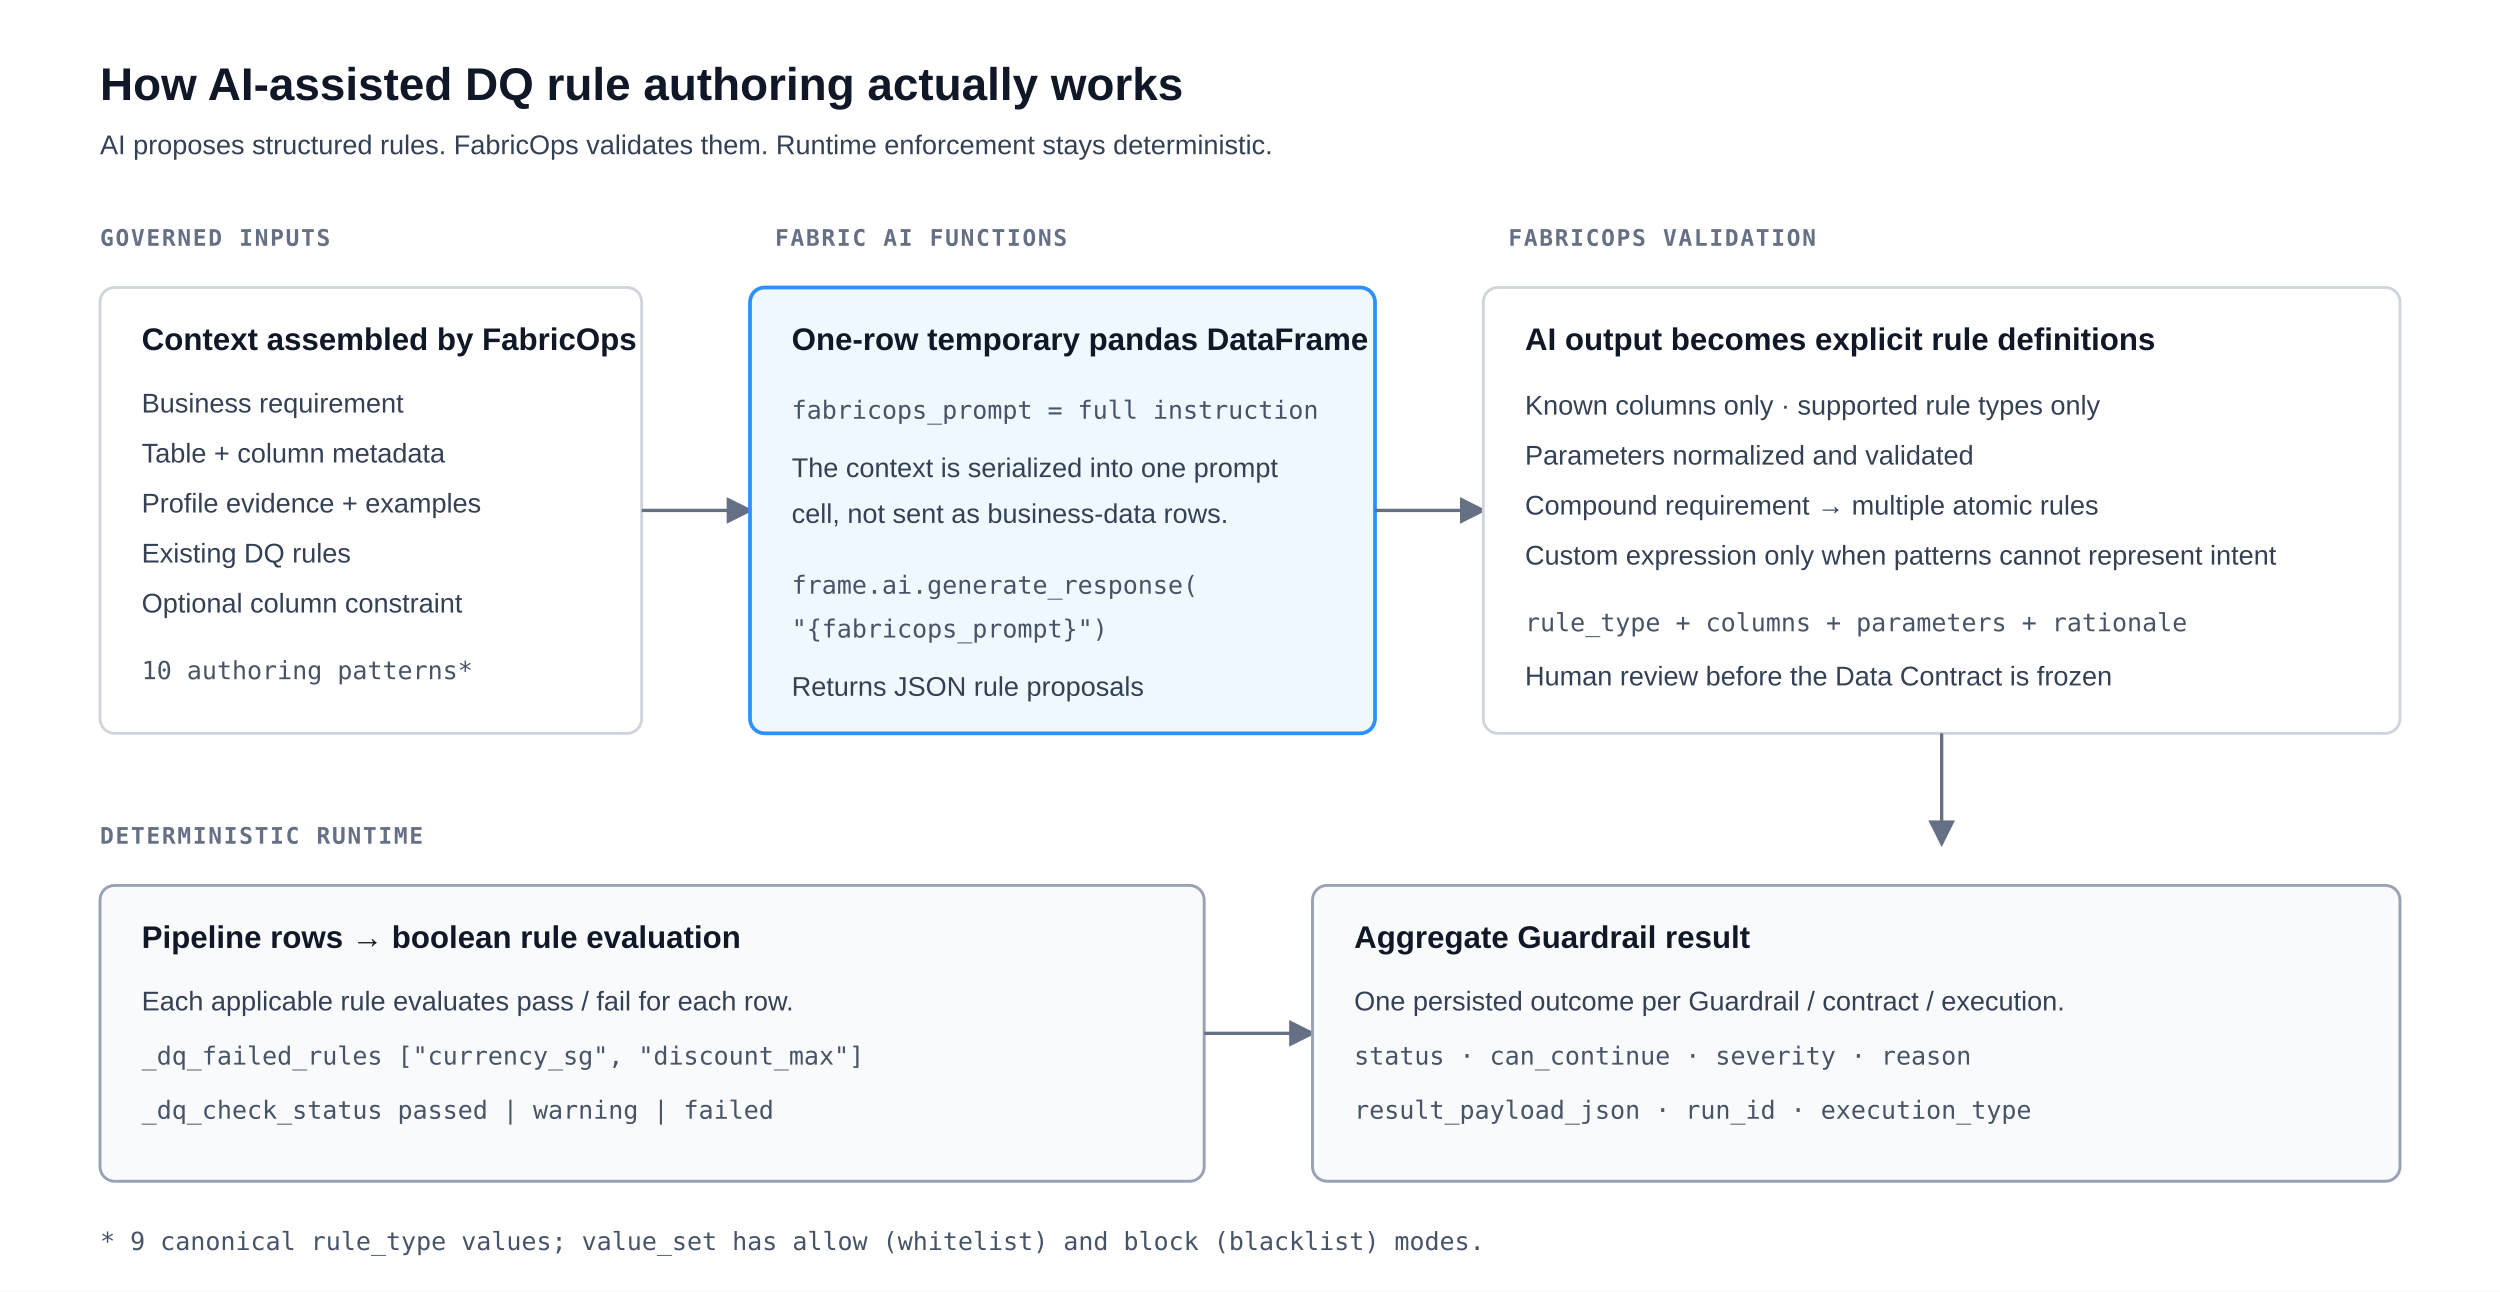
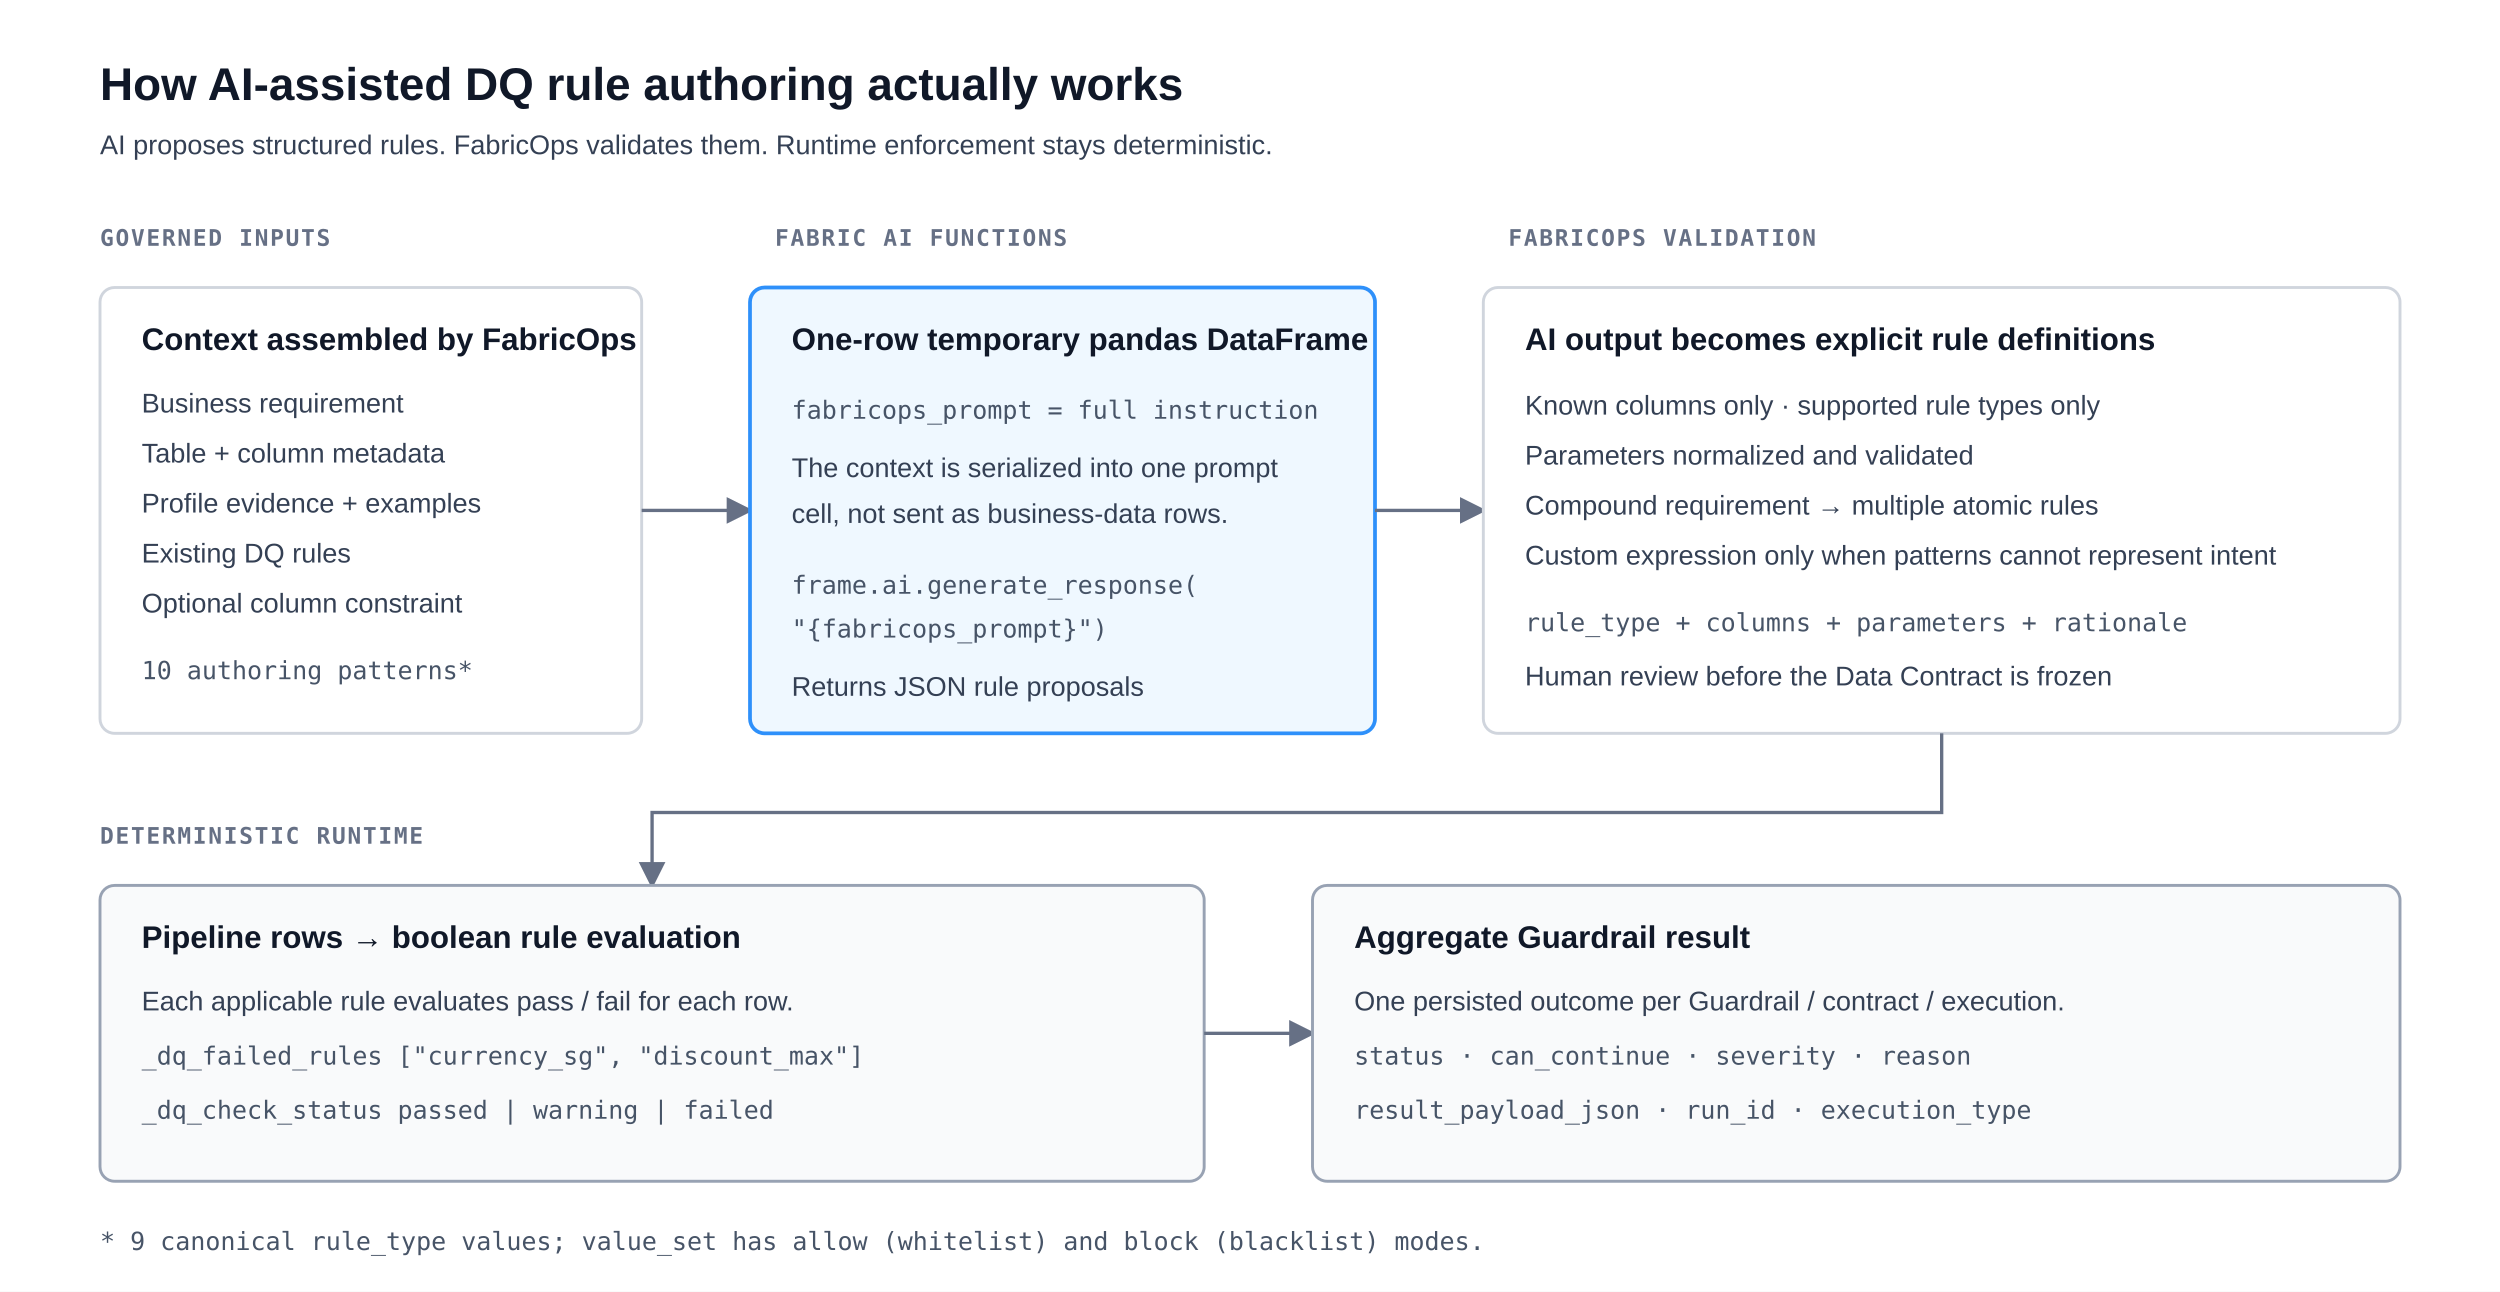
<svg xmlns="http://www.w3.org/2000/svg" viewBox="0 0 1200 620" role="img" aria-labelledby="title desc">
  <defs>
    <marker id="arrow" markerWidth="8" markerHeight="8" refX="7" refY="4" orient="auto">
      <path d="M0,0 L8,4 L0,8 Z" fill="#667085" />
    </marker>
  </defs>
  <rect width="1200" height="620" fill="#ffffff" />
  <style>
.t{font:600 22px Arial,sans-serif;fill:#101828}.h{font:600 15px Arial,sans-serif;fill:#101828}.b{font:13px Arial,sans-serif;fill:#344054}.m{font:12px ui-monospace,SFMono-Regular,Consolas,monospace;fill:#475467}.ey{font:600 11px ui-monospace,SFMono-Regular,Consolas,monospace;fill:#667085;letter-spacing:.8px}.box{fill:#fff;stroke:#d0d5dd;stroke-width:1.4}.focus{fill:#eff8ff;stroke:#2e90fa;stroke-width:1.8}.out{fill:#f9fafb;stroke:#98a2b3;stroke-width:1.4}.line{fill:none;stroke:#667085;stroke-width:1.6;marker-end:url(#arrow)}
</style>
  <text x="48" y="48" class="t">How AI-assisted DQ rule authoring actually works</text>
  <text x="48" y="74" class="b">AI proposes structured rules. FabricOps validates them. Runtime enforcement stays deterministic.</text>
  <text x="48" y="118" class="ey">GOVERNED INPUTS</text>
  <rect x="48" y="138" width="260" height="214" rx="7" class="box" />
  <text x="68" y="168" class="h">Context assembled by FabricOps</text>
  <text x="68" y="198" class="b">Business requirement</text>
  <text x="68" y="222" class="b">Table + column metadata</text>
  <text x="68" y="246" class="b">Profile evidence + examples</text>
  <text x="68" y="270" class="b">Existing DQ rules</text>
  <text x="68" y="294" class="b">Optional column constraint</text>
  <text x="68" y="326" class="m">10 authoring patterns*</text>
  <path d="M308 245 H360" class="line" />
  <text x="372" y="118" class="ey">FABRIC AI FUNCTIONS</text>
  <rect x="360" y="138" width="300" height="214" rx="7" class="focus" />
  <text x="380" y="168" class="h">One-row temporary pandas DataFrame</text>
  <text x="380" y="201" class="m">fabricops_prompt = full instruction</text>
  <text x="380" y="229" class="b">The context is serialized into one prompt</text>
  <text x="380" y="251" class="b">cell, not sent as business-data rows.</text>
  <text x="380" y="285" class="m">frame.ai.generate_response(</text>
  <text x="380" y="306" class="m">  "{fabricops_prompt}")</text>
  <text x="380" y="334" class="b">Returns JSON rule proposals</text>
  <path d="M660 245 H712" class="line" />
  <text x="724" y="118" class="ey">FABRICOPS VALIDATION</text>
  <rect x="712" y="138" width="440" height="214" rx="7" class="box" />
  <text x="732" y="168" class="h">AI output becomes explicit rule definitions</text>
  <text x="732" y="199" class="b">Known columns only · supported rule types only</text>
  <text x="732" y="223" class="b">Parameters normalized and validated</text>
  <text x="732" y="247" class="b">Compound requirement → multiple atomic rules</text>
  <text x="732" y="271" class="b">Custom expression only when patterns cannot represent intent</text>
  <text x="732" y="303" class="m">rule_type + columns + parameters + rationale</text>
  <text x="732" y="329" class="b">Human review before the Data Contract is frozen</text>
-   <path d="M932 352 V405" class="line" />
+   <path d="M932 352 V390 H313 V425" class="line" />
  <text x="48" y="405" class="ey">DETERMINISTIC RUNTIME</text>
  <rect x="48" y="425" width="530" height="142" rx="7" class="out" />
  <text x="68" y="455" class="h">Pipeline rows → boolean rule evaluation</text>
  <text x="68" y="485" class="b">Each applicable rule evaluates pass / fail for each row.</text>
  <text x="68" y="511" class="m">_dq_failed_rules   ["currency_sg", "discount_max"]</text>
  <text x="68" y="537" class="m">_dq_check_status   passed | warning | failed</text>
  <path d="M578 496 H630" class="line" />
  <rect x="630" y="425" width="522" height="142" rx="7" class="out" />
  <text x="650" y="455" class="h">Aggregate Guardrail result</text>
  <text x="650" y="485" class="b">One persisted outcome per Guardrail / contract / execution.</text>
  <text x="650" y="511" class="m">status · can_continue · severity · reason</text>
  <text x="650" y="537" class="m">result_payload_json · run_id · execution_type</text>
  <text x="48" y="600" class="m">* 9 canonical rule_type values; value_set has allow (whitelist) and block (blacklist) modes.</text>
</svg>
